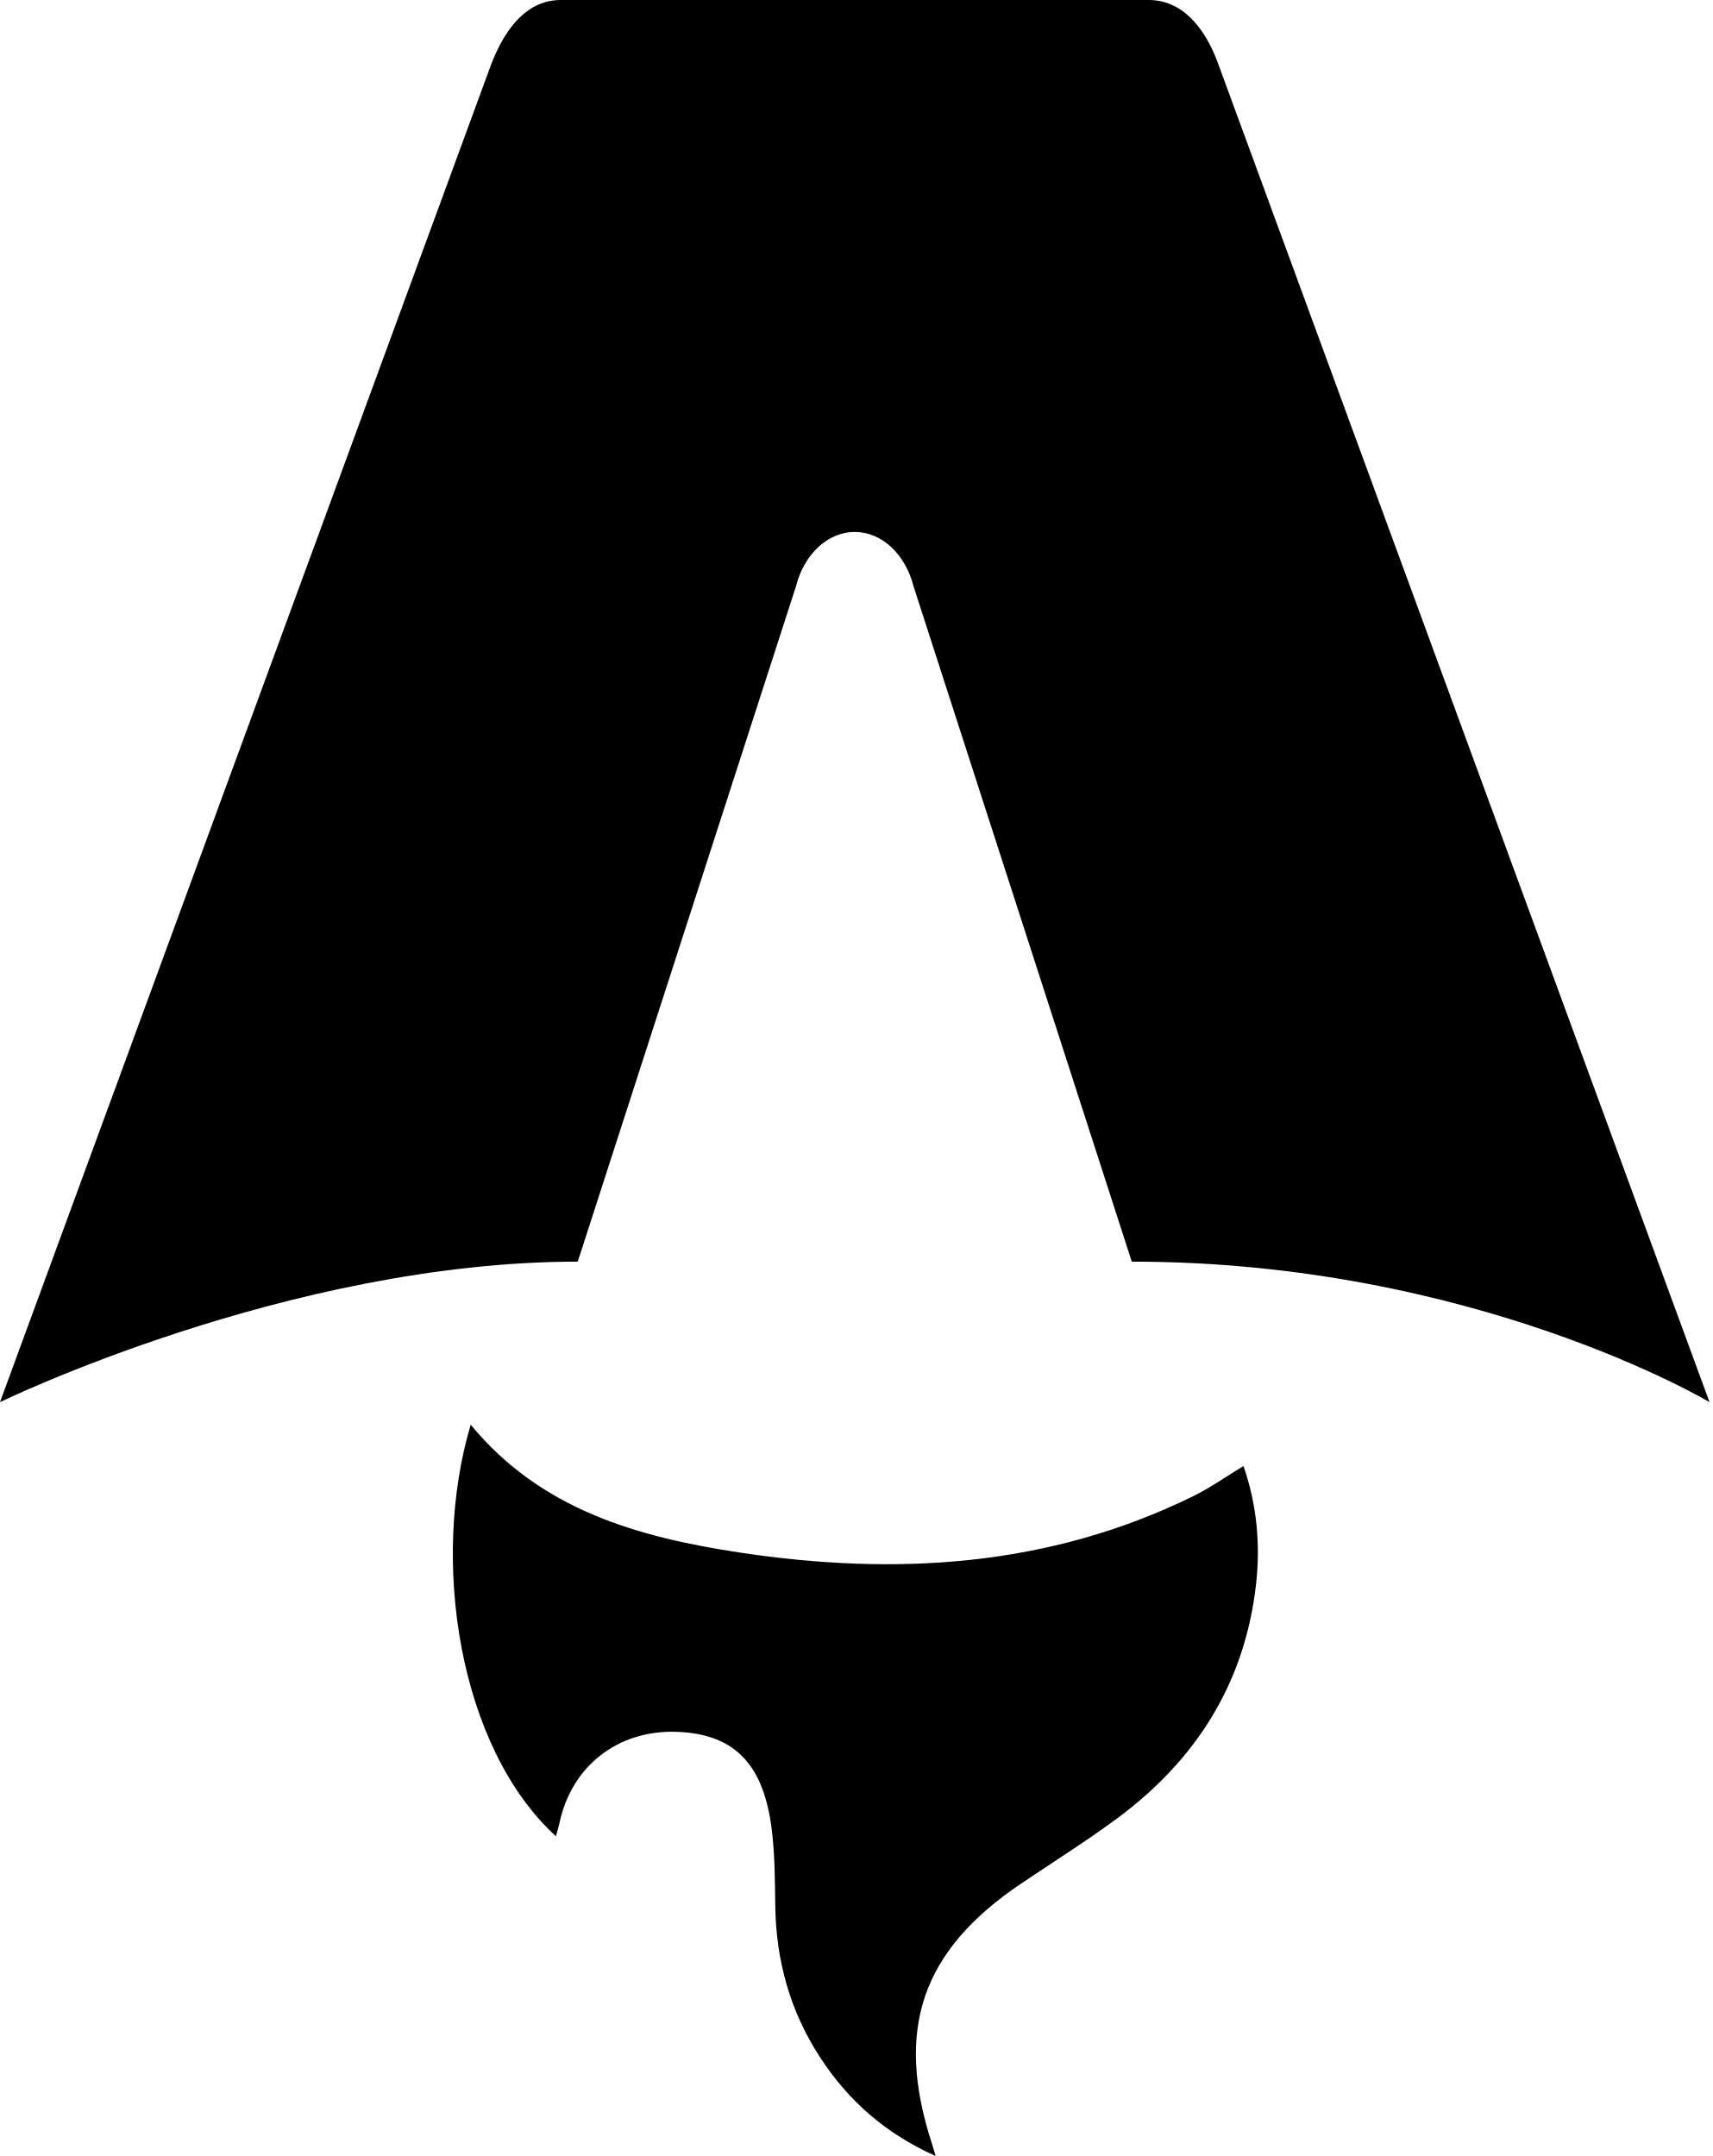
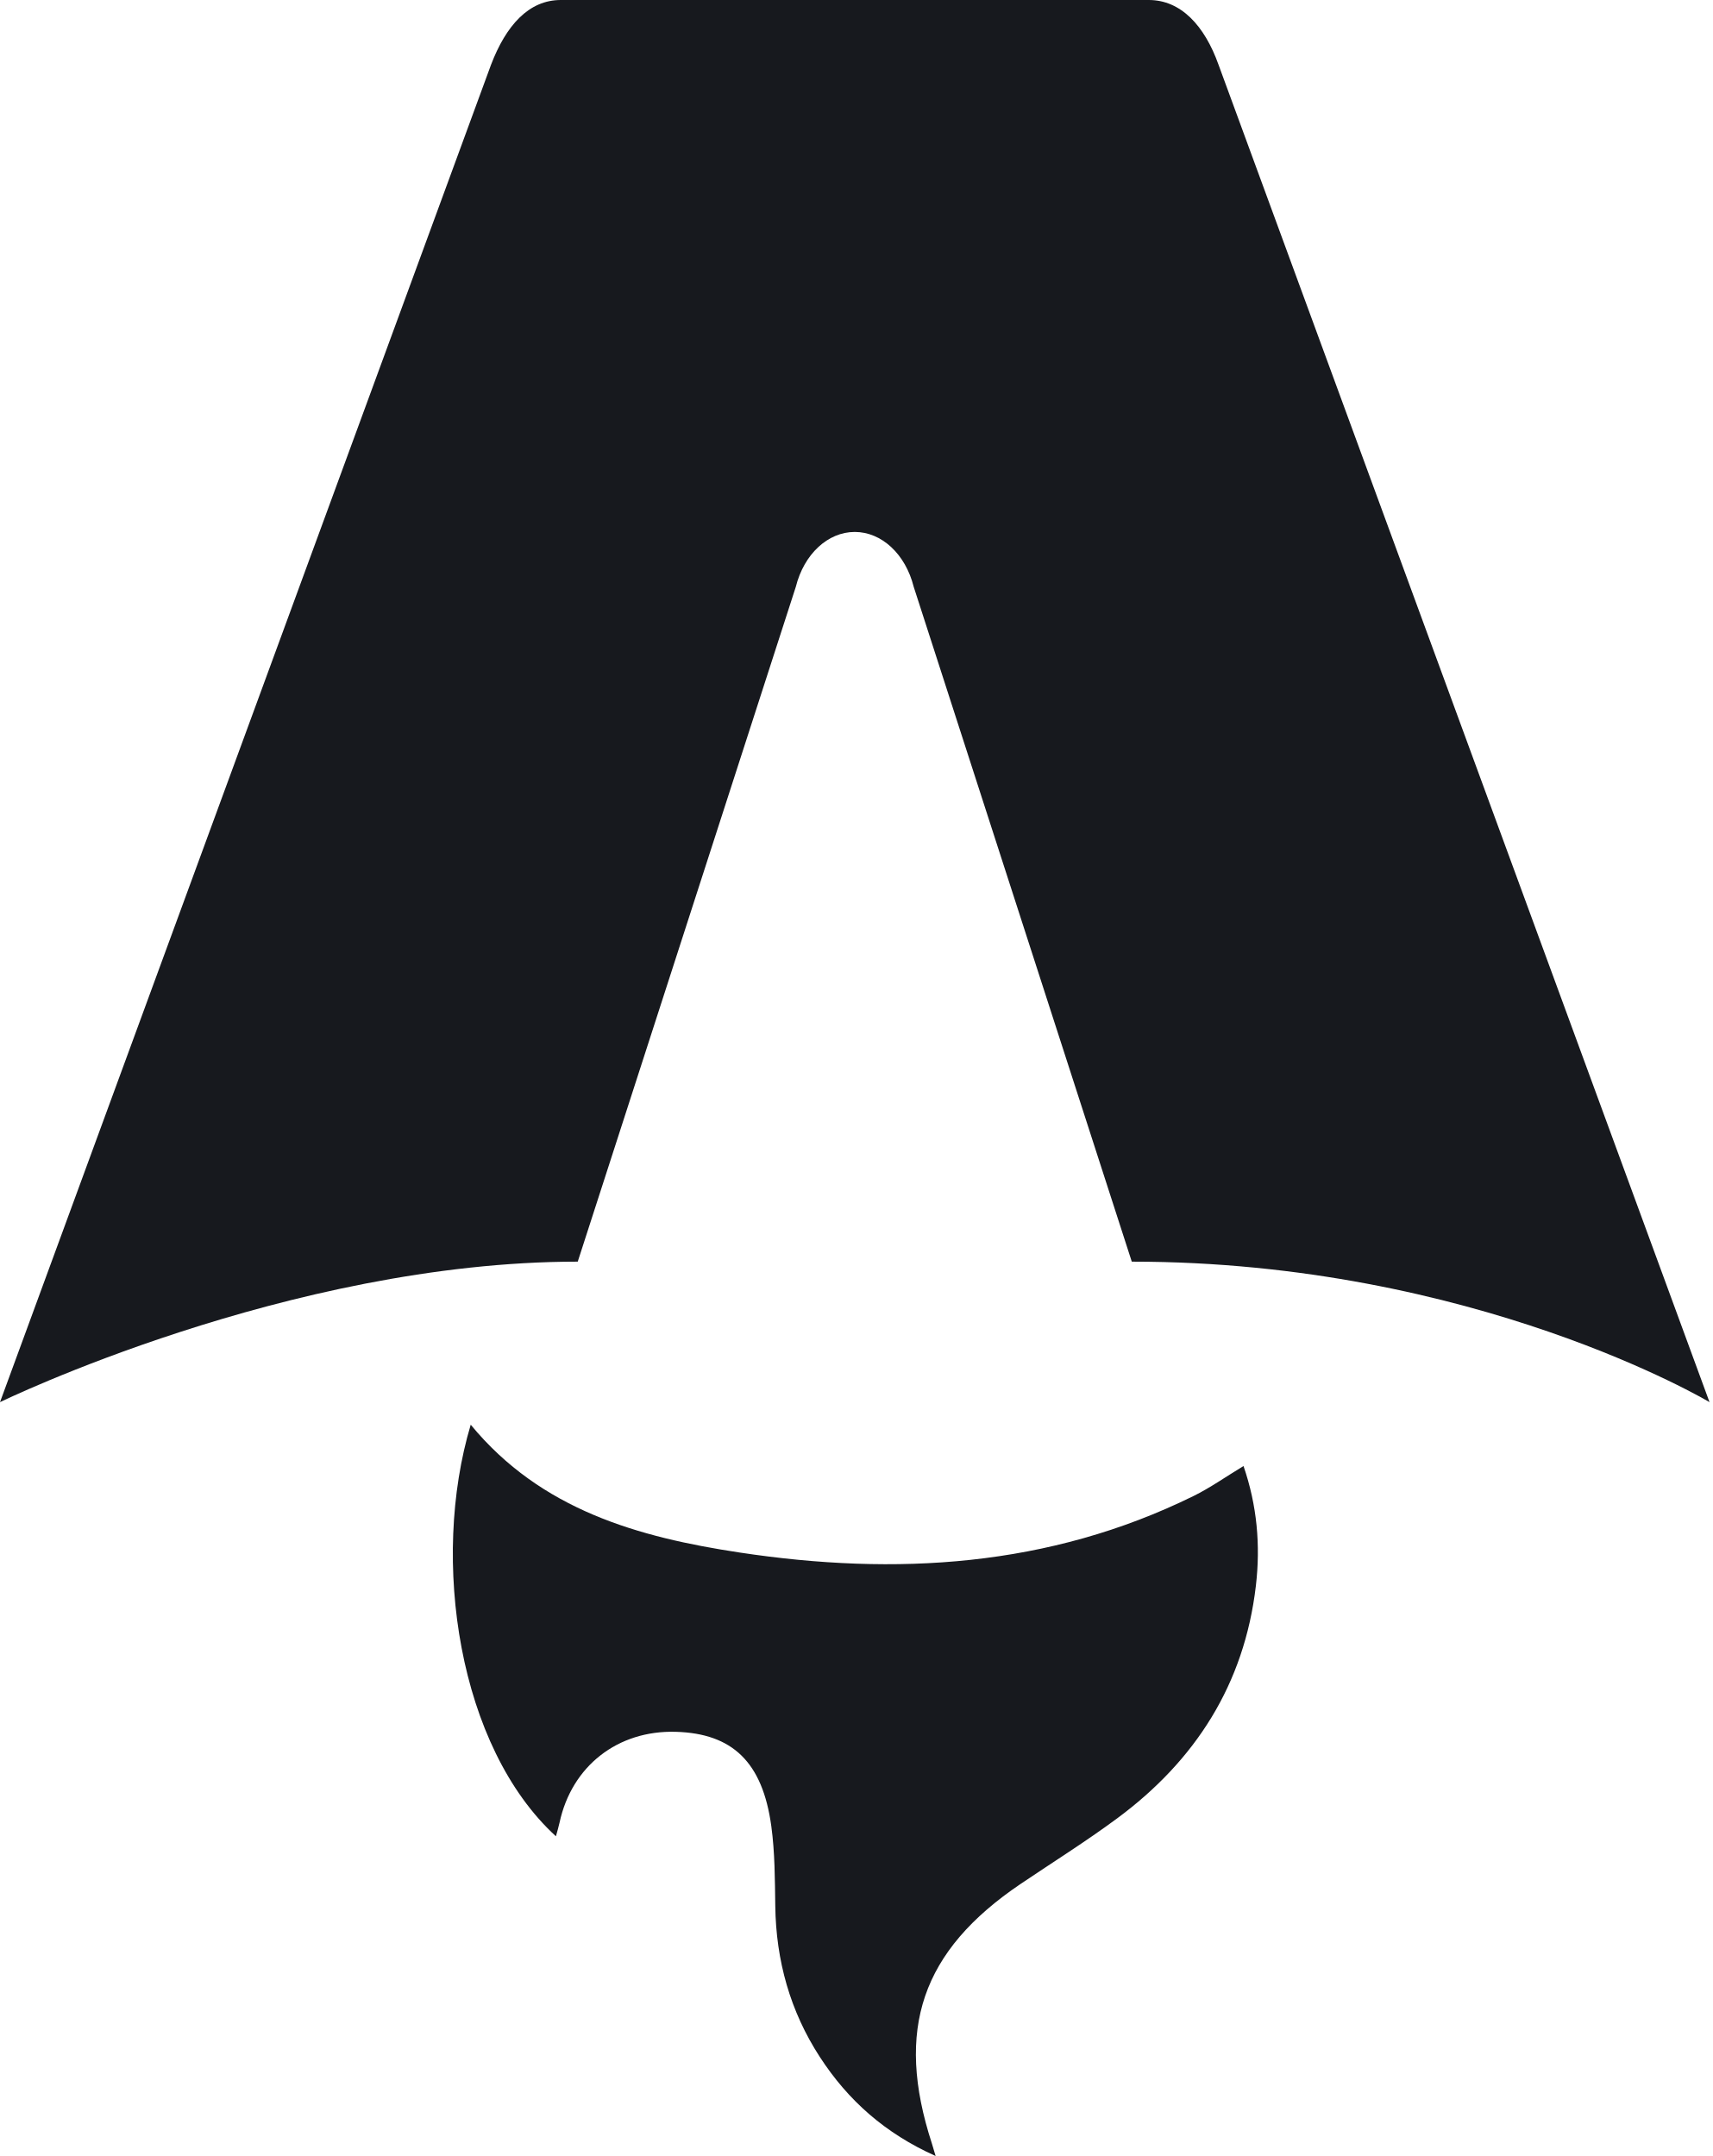
- <svg fill="currentColor" viewBox="0 0 85 107" aria-label="Astro logo" class="size-[22px]" astro-icon="logos/astro">
-   <path d="M27.59 91.136c-4.834-4.418-6.246-13.703-4.232-20.429 3.492 4.241 8.33 5.584 13.342 6.343 7.737 1.17 15.336.732 22.523-2.804.822-.405 1.582-.943 2.48-1.489.675 1.957.85 3.932.615 5.943-.573 4.896-3.01 8.678-6.885 11.545-1.55 1.147-3.19 2.172-4.79 3.253-4.917 3.323-6.247 7.22-4.4 12.888.044.139.084.277.183.614-2.51-1.124-4.344-2.76-5.742-4.911-1.475-2.27-2.177-4.78-2.214-7.498-.019-1.322-.019-2.656-.197-3.96-.434-3.178-1.926-4.601-4.737-4.683-2.884-.084-5.166 1.699-5.771 4.507-.046.216-.113.429-.18.68l.004.001ZM0 69.587s14.314-6.973 28.668-6.973L39.49 29.12c.405-1.62 1.588-2.72 2.924-2.72 1.335 0 2.518 1.1 2.924 2.72L56.16 62.614c17 0 28.668 6.973 28.668 6.973S60.514 3.352 60.467 3.219C59.769 1.261 58.591 0 57.003 0H27.827c-1.588 0-2.718 1.261-3.464 3.22C24.311 3.35 0 69.586 0 69.586Z" />
+ <svg xmlns="http://www.w3.org/2000/svg" width="85" height="107" viewBox="0 0 85 107" fill="none">
+   <path d="M27.589 91.136C22.756 86.718 21.344 77.433 23.358 70.707C26.85 74.948 31.689 76.291 36.7 77.05C44.437 78.22 52.036 77.782 59.223 74.246C60.045 73.841 60.805 73.303 61.704 72.757C62.378 74.714 62.553 76.689 62.318 78.7C61.745 83.596 59.309 87.378 55.433 90.245C53.883 91.392 52.244 92.417 50.643 93.498C45.726 96.821 44.396 100.718 46.243 106.386C46.287 106.525 46.327 106.663 46.426 107C43.916 105.876 42.082 104.24 40.684 102.089C39.209 99.819 38.507 97.308 38.47 94.591C38.451 93.269 38.451 91.934 38.273 90.631C37.839 87.453 36.347 86.03 33.536 85.948C30.652 85.864 28.37 87.647 27.765 90.455C27.719 90.671 27.652 90.884 27.585 91.134L27.589 91.136Z" fill="#17191E" />
+   <path d="M0 69.587C0 69.587 14.314 62.614 28.668 62.614L39.49 29.12C39.895 27.501 41.078 26.4 42.414 26.4C43.749 26.4 44.932 27.501 45.338 29.12L56.16 62.614C73.16 62.614 84.828 69.587 84.828 69.587C84.828 69.587 60.514 3.352 60.467 3.219C59.769 1.261 58.591 0 57.003 0H27.827C26.239 0 25.109 1.261 24.363 3.219C24.311 3.35 0 69.587 0 69.587Z" fill="#17191E" />
</svg>
